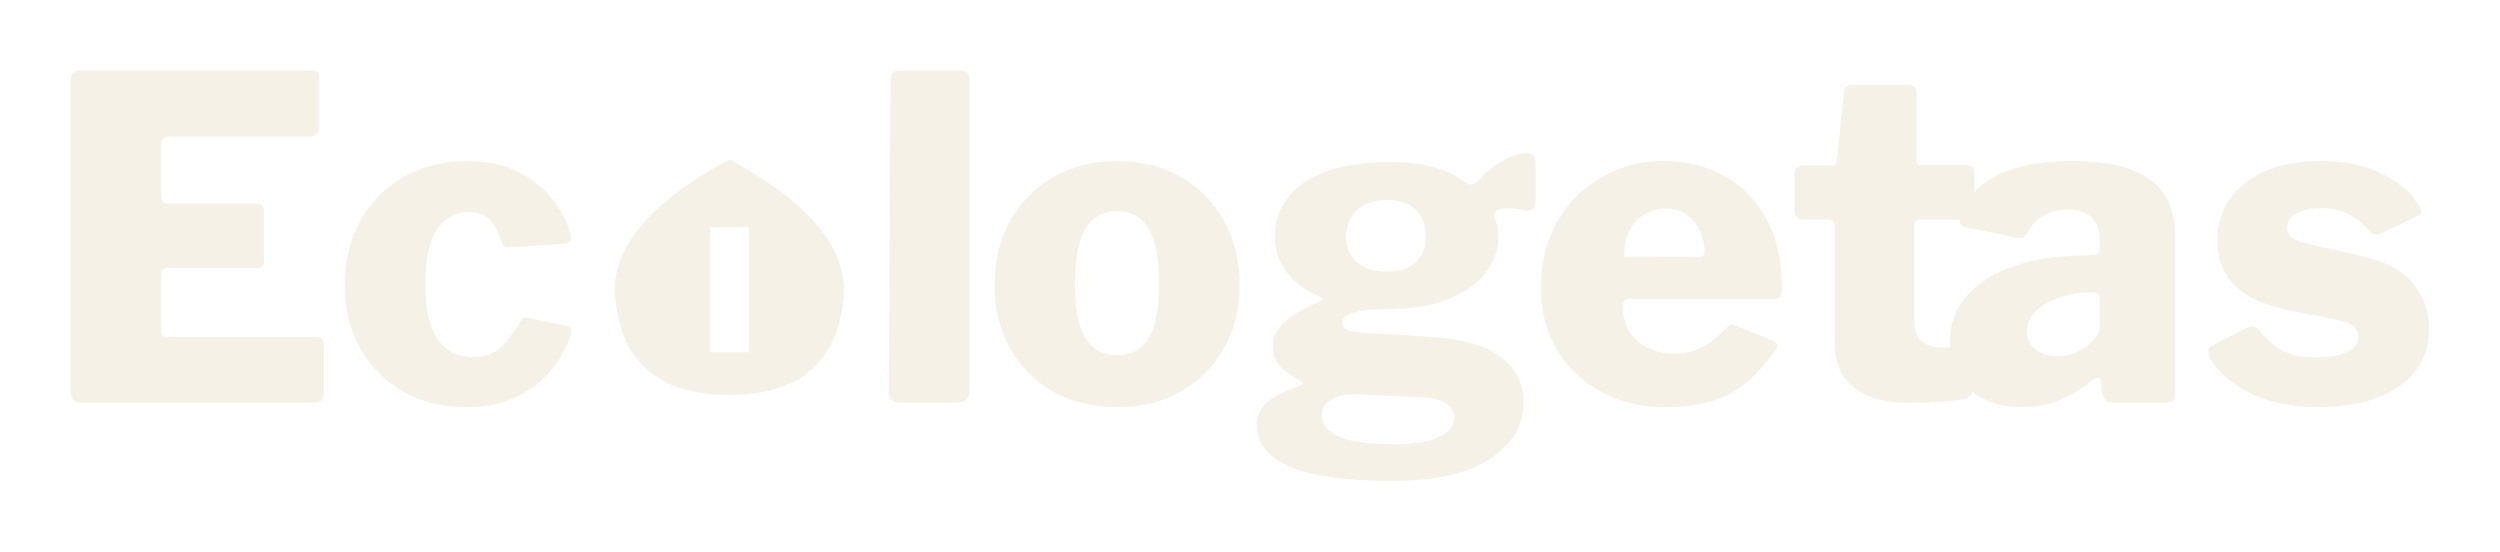
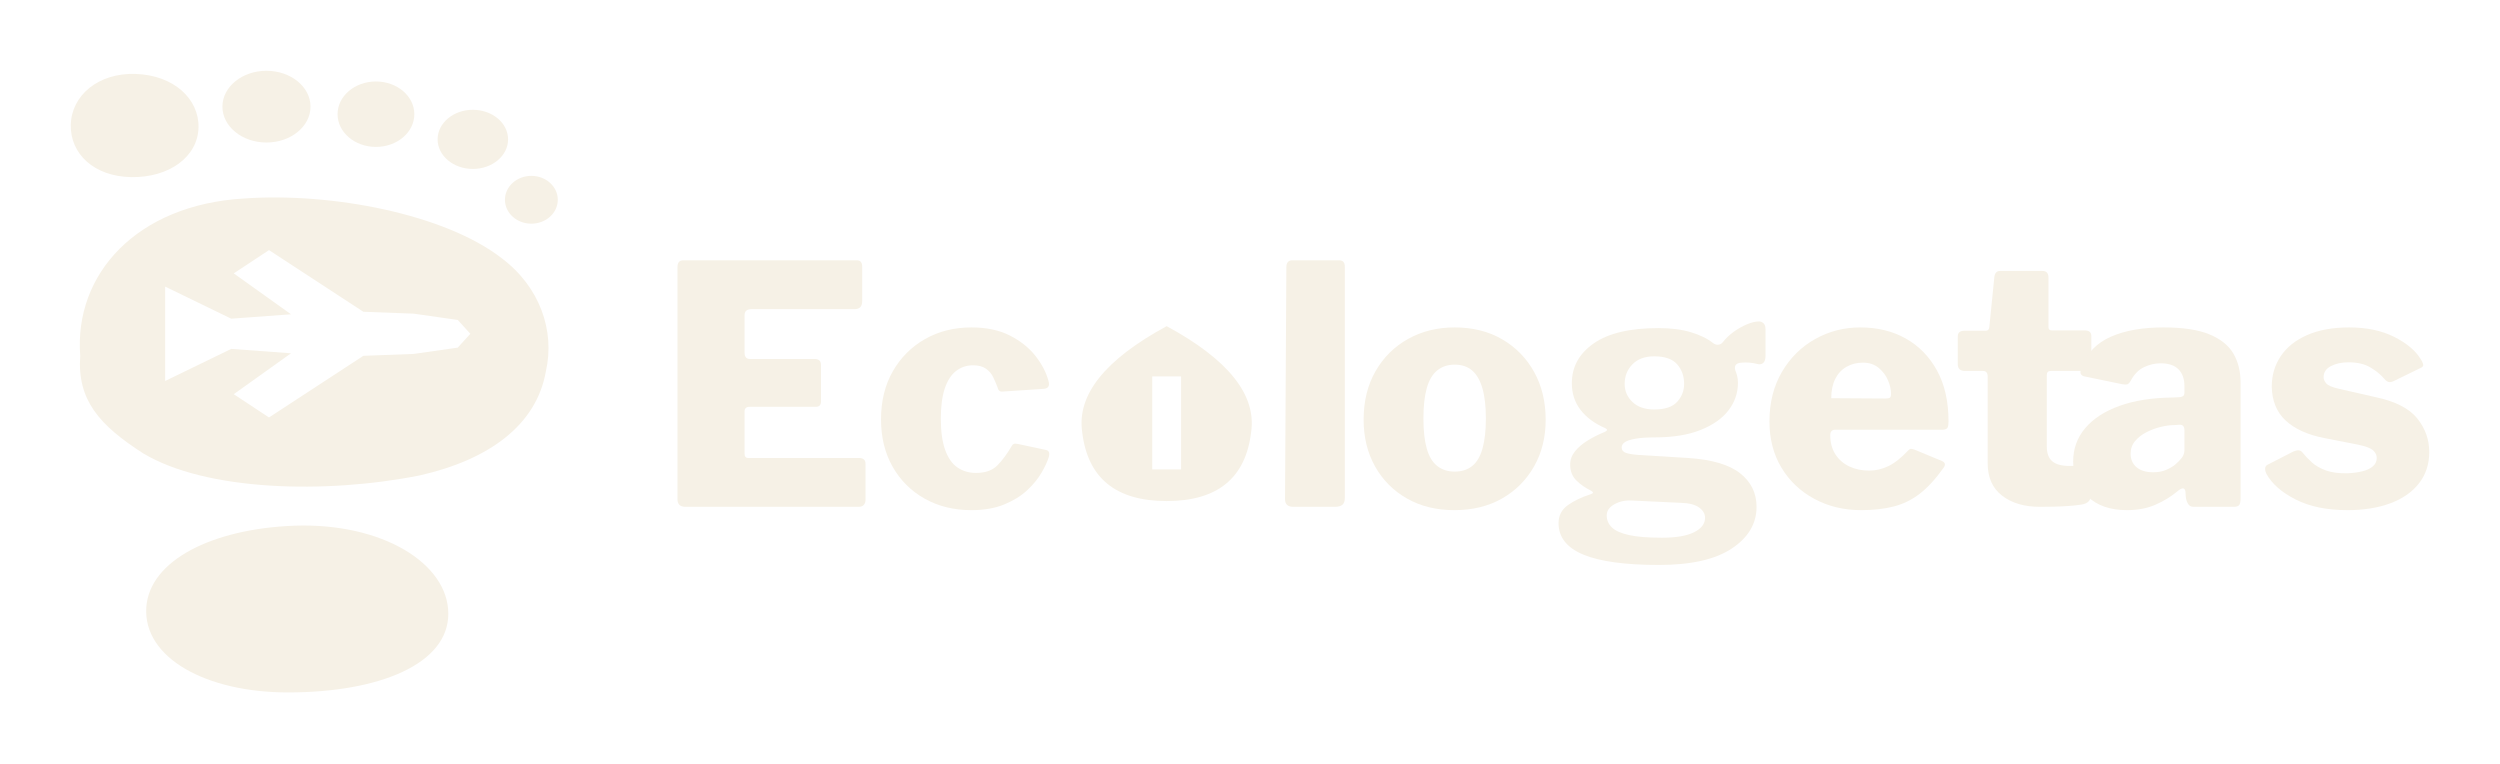
- <svg xmlns="http://www.w3.org/2000/svg" viewBox="353.37 252.47 295.12 65.12">
+ <svg xmlns="http://www.w3.org/2000/svg" viewBox="254.05 219.45 397.33 121.29">
  <path fill="#F6F1E6" d="M361.721 261.931L361.721 261.931Q361.721 260.822 362.618 260.822L362.618 260.822L390.233 260.822Q391.078 260.822 391.078 261.826L391.078 261.826L391.078 267.317Q391.078 268.584 389.863 268.584L389.863 268.584L373.495 268.584Q372.386 268.584 372.386 269.534L372.386 269.534L372.386 275.501Q372.386 276.504 373.231 276.504L373.231 276.504L383.527 276.504Q384.53 276.504 384.53 277.454L384.53 277.454L384.53 283.315Q384.53 283.632 384.346 283.87Q384.161 284.107 383.686 284.107L383.686 284.107L373.178 284.107Q372.386 284.107 372.386 284.846L372.386 284.846L372.386 291.552Q372.386 292.238 372.967 292.238L372.967 292.238L390.55 292.238Q391.606 292.238 391.606 293.136L391.606 293.136L391.606 298.944Q391.606 299.366 391.342 299.683Q391.078 300 390.497 300L390.497 300L362.988 300Q361.721 300 361.721 298.786L361.721 298.786L361.721 261.931" />
  <path fill="#F6F1E6" d="M408.434 271.488L408.434 271.488Q412.025 271.488 414.559 272.782Q417.094 274.075 418.625 276.029Q420.156 277.982 420.684 279.989L420.684 279.989Q421.054 281.203 419.839 281.256L419.839 281.256L413.45 281.678Q412.764 281.784 412.606 281.045L412.606 281.045Q412.289 280.2 411.893 279.382Q411.497 278.563 410.731 278.035Q409.966 277.507 408.698 277.507L408.698 277.507Q407.167 277.507 406.006 278.405Q404.844 279.302 404.21 281.177Q403.577 283.051 403.577 286.008L403.577 286.008Q403.577 289.018 404.263 290.945Q404.95 292.872 406.217 293.743Q407.484 294.614 409.174 294.614L409.174 294.614Q411.391 294.614 412.579 293.4Q413.767 292.186 414.876 290.285L414.876 290.285Q414.982 290.074 415.193 289.994Q415.404 289.915 415.879 290.021L415.879 290.021L420.314 290.971Q421.001 291.13 420.737 292.08L420.737 292.08Q420.42 293.136 419.575 294.588Q418.73 296.04 417.278 297.386Q415.826 298.733 413.635 299.63Q411.444 300.528 408.434 300.528L408.434 300.528Q404.263 300.528 401.016 298.706Q397.769 296.885 395.921 293.638Q394.073 290.39 394.073 286.114L394.073 286.114Q394.073 281.731 395.947 278.458Q397.822 275.184 401.069 273.336Q404.316 271.488 408.434 271.488L408.434 271.488" />
  <g transform="translate(423.1 270.4) scale(0.3274 0.2957)">
    <path fill="#F6F1E6" fill-rule="evenodd" d="M50 3 Q95 30 91 60 Q87 97 50 97 Q13 97 9 60 Q5 30 50 3 Z                  M43 30 l14 0 0 50 -14 0 Z" />
  </g>
  <path fill="#F6F1E6" d="M467.786 261.826L467.786 298.574Q467.786 299.366 467.39 299.683Q466.994 300 466.202 300L466.202 300L459.602 300Q458.282 300 458.282 298.786L458.282 298.786L458.493 261.931Q458.493 260.822 459.443 260.822L459.443 260.822L466.888 260.822Q467.786 260.822 467.786 261.826L467.786 261.826" />
  <path fill="#F6F1E6" d="M485.187 300.528L485.187 300.528Q480.91 300.528 477.663 298.68Q474.416 296.832 472.594 293.585Q470.773 290.338 470.773 286.166L470.773 286.166Q470.773 281.731 472.674 278.431Q474.574 275.131 477.848 273.31Q481.122 271.488 485.24 271.488L485.24 271.488Q489.57 271.488 492.817 273.389Q496.064 275.29 497.886 278.59Q499.707 281.89 499.707 286.166L499.707 286.166Q499.707 290.338 497.859 293.585Q496.011 296.832 492.764 298.68Q489.517 300.528 485.187 300.528L485.187 300.528M485.24 294.403L485.24 294.403Q486.93 294.403 488.038 293.506Q489.147 292.608 489.675 290.707Q490.203 288.806 490.203 285.955L490.203 285.955Q490.203 283.051 489.649 281.15Q489.094 279.25 488.012 278.326Q486.93 277.402 485.24 277.402L485.24 277.402Q483.603 277.402 482.468 278.326Q481.333 279.25 480.805 281.15Q480.277 283.051 480.277 285.955L480.277 285.955Q480.277 288.859 480.805 290.734Q481.333 292.608 482.468 293.506Q483.603 294.403 485.24 294.403L485.24 294.403" />
  <path fill="#F6F1E6" d="M533.591 270.538L533.591 270.538Q534.014 270.538 534.33 270.828Q534.647 271.118 534.647 271.805L534.647 271.805L534.647 275.976Q534.647 276.821 534.278 277.138Q533.908 277.454 533.327 277.296L533.327 277.296Q532.746 277.138 532.086 277.085Q531.426 277.032 530.898 277.085L530.898 277.085Q529.526 277.138 529.842 278.299L529.842 278.299Q530.001 278.669 530.133 279.17Q530.265 279.672 530.265 280.306L530.265 280.306Q530.265 282.682 528.786 284.635Q527.308 286.589 524.351 287.777Q521.394 288.965 517.065 288.965L517.065 288.965Q515.164 288.965 513.976 289.176Q512.788 289.387 512.286 289.73Q511.785 290.074 511.785 290.549L511.785 290.549Q511.785 291.182 512.445 291.42Q513.105 291.658 514.53 291.763L514.53 291.763L522.345 292.238Q527.994 292.608 530.608 294.667Q533.222 296.726 533.222 300L533.222 300Q533.222 304.013 529.288 306.626Q525.354 309.24 517.698 309.24L517.698 309.24Q509.673 309.24 505.713 307.603Q501.753 305.966 501.753 302.587L501.753 302.587Q501.753 300.792 503.231 299.736Q504.71 298.68 506.874 297.994L506.874 297.994Q507.561 297.782 506.874 297.413L506.874 297.413Q505.554 296.779 504.578 295.802Q503.601 294.826 503.601 293.294L503.601 293.294Q503.601 292.133 504.366 291.182Q505.132 290.232 506.373 289.466Q507.614 288.701 509.039 288.12L509.039 288.12Q509.303 288.014 509.435 287.856Q509.567 287.698 509.145 287.486L509.145 287.486Q506.61 286.378 505.238 284.582Q503.865 282.787 503.865 280.358L503.865 280.358Q503.865 276.451 507.35 274.022Q510.834 271.594 517.646 271.594L517.646 271.594Q520.602 271.594 522.794 272.254Q524.985 272.914 526.305 273.97L526.305 273.97Q526.727 274.286 527.15 274.234Q527.572 274.181 527.836 273.864L527.836 273.864Q528.575 272.914 529.605 272.174Q530.634 271.435 531.717 270.986Q532.799 270.538 533.591 270.538L533.591 270.538M516.959 284.53L516.959 284.53Q519.494 284.53 520.602 283.315Q521.711 282.101 521.711 280.464L521.711 280.464Q521.711 278.616 520.602 277.349Q519.494 276.082 516.959 276.082L516.959 276.082Q514.742 276.082 513.501 277.349Q512.26 278.616 512.26 280.464L512.26 280.464Q512.26 282.154 513.501 283.342Q514.742 284.53 516.959 284.53L516.959 284.53M521.183 299.366L513.316 298.997Q512.26 298.944 511.362 299.261Q510.465 299.578 509.937 300.106Q509.409 300.634 509.409 301.373L509.409 301.373Q509.409 302.482 510.227 303.274Q511.046 304.066 512.946 304.488Q514.847 304.91 518.174 304.91L518.174 304.91Q521.553 304.91 523.295 304.039Q525.038 303.168 525.038 301.742L525.038 301.742Q525.038 300.792 524.087 300.106Q523.137 299.419 521.183 299.366L521.183 299.366" />
  <path fill="#F6F1E6" d="M544.935 288.595L544.935 288.595Q544.935 290.39 545.754 291.658Q546.572 292.925 547.971 293.585Q549.37 294.245 551.113 294.245L551.113 294.245Q552.697 294.245 554.175 293.532Q555.654 292.819 557.343 291.024L557.343 291.024Q557.554 290.813 557.713 290.786Q557.871 290.76 558.346 290.918L558.346 290.918L562.676 292.714Q563.521 293.083 562.887 293.875L562.887 293.875Q561.039 296.462 559.165 297.914Q557.29 299.366 555.02 299.947Q552.75 300.528 549.846 300.528L549.846 300.528Q545.727 300.528 542.401 298.733Q539.074 296.938 537.174 293.77Q535.273 290.602 535.273 286.43L535.273 286.43Q535.273 281.942 537.253 278.563Q539.233 275.184 542.533 273.336Q545.833 271.488 549.687 271.488L549.687 271.488Q553.806 271.488 556.947 273.257Q560.089 275.026 561.91 278.352Q563.732 281.678 563.732 286.43L563.732 286.43Q563.732 287.064 563.6 287.381Q563.468 287.698 562.834 287.75L562.834 287.75L545.674 287.75Q545.358 287.75 545.146 287.962Q544.935 288.173 544.935 288.595L544.935 288.595M545.094 282.734L553.7 282.787Q554.228 282.787 554.413 282.655Q554.598 282.523 554.598 282.048L554.598 282.048Q554.598 281.045 554.122 279.91Q553.647 278.774 552.644 277.93Q551.641 277.085 550.11 277.085L550.11 277.085Q548.684 277.085 547.522 277.745Q546.361 278.405 545.727 279.672Q545.094 280.939 545.094 282.734L545.094 282.734" />
  <path fill="#F6F1E6" d="M585.214 278.405L579.987 278.405Q579.354 278.405 579.354 279.038L579.354 279.038L579.354 290.443Q579.354 292.027 580.225 292.766Q581.096 293.506 582.997 293.506L582.997 293.506L585.531 293.506Q585.901 293.506 586.138 293.796Q586.376 294.086 586.376 294.456L586.376 294.456L586.323 298.258Q586.323 299.366 584.95 299.63L584.95 299.63Q583.947 299.789 582.786 299.868Q581.624 299.947 580.489 299.974Q579.354 300 578.245 300L578.245 300Q574.549 300 572.252 298.231Q569.955 296.462 569.955 293.083L569.955 293.083L569.955 279.302Q569.955 278.405 569.216 278.405L569.216 278.405L566.365 278.405Q565.203 278.405 565.203 277.349L565.203 277.349L565.203 272.914Q565.203 272.016 566.259 272.016L566.259 272.016L569.638 272.016Q570.166 272.016 570.219 271.435L570.219 271.435L571.011 263.515Q571.117 262.512 571.909 262.512L571.909 262.512L578.667 262.512Q579.618 262.512 579.618 263.568L579.618 263.568L579.618 271.435Q579.618 271.963 580.146 271.963L580.146 271.963L585.373 271.963Q586.429 271.963 586.429 272.861L586.429 272.861L586.429 277.349Q586.429 278.405 585.214 278.405L585.214 278.405" />
  <path fill="#F6F1E6" d="M600.066 297.571L600.066 297.571Q598.534 298.838 596.581 299.683Q594.627 300.528 592.093 300.528L592.093 300.528Q588.08 300.528 585.81 298.337Q583.539 296.146 583.539 292.819L583.539 292.819Q583.539 289.757 585.466 287.486Q587.394 285.216 590.931 283.949Q594.469 282.682 599.326 282.629L599.326 282.629L600.435 282.576Q600.646 282.576 600.937 282.444Q601.227 282.312 601.227 281.837L601.227 281.837L601.227 280.834Q601.227 279.091 600.277 278.141Q599.326 277.19 597.426 277.19L597.426 277.19Q596.106 277.19 594.812 277.798Q593.518 278.405 592.674 279.989L592.674 279.989Q592.462 280.358 592.251 280.49Q592.04 280.622 591.354 280.517L591.354 280.517L585.229 279.25Q584.912 279.144 584.754 278.88Q584.595 278.616 584.912 277.718L584.912 277.718Q586.179 274.445 589.532 272.966Q592.885 271.488 597.901 271.488L597.901 271.488Q602.547 271.488 605.214 272.597Q607.88 273.706 609.015 275.659Q610.15 277.613 610.15 280.253L610.15 280.253L610.15 298.68Q610.15 299.419 609.939 299.71Q609.728 300 609.042 300L609.042 300L602.653 300Q602.072 300 601.782 299.498Q601.491 298.997 601.438 298.363L601.438 298.363L601.386 297.571Q601.227 296.568 600.066 297.571L600.066 297.571M601.227 287.856L601.227 287.856Q601.227 286.906 600.435 286.958L600.435 286.958L599.59 287.011Q598.64 287.011 597.452 287.302Q596.264 287.592 595.182 288.146Q594.099 288.701 593.386 289.546Q592.674 290.39 592.674 291.552L592.674 291.552Q592.674 292.925 593.624 293.717Q594.574 294.509 596.264 294.509L596.264 294.509Q597.426 294.509 598.297 294.139Q599.168 293.77 599.749 293.294L599.749 293.294Q600.382 292.766 600.805 292.212Q601.227 291.658 601.227 290.971L601.227 290.971L601.227 287.856" />
  <path fill="#F6F1E6" d="M633.006 279.672L633.006 279.672Q632.161 278.669 630.788 277.85Q629.415 277.032 627.303 277.032L627.303 277.032Q625.666 277.032 624.505 277.639Q623.343 278.246 623.343 279.408L623.343 279.408Q623.343 279.883 623.766 280.385Q624.188 280.886 625.825 281.256L625.825 281.256L631.633 282.576Q636.332 283.579 638.233 285.955Q640.134 288.331 640.134 291.288L640.134 291.288Q640.134 294.192 638.497 296.278Q636.86 298.363 633.93 299.446Q630.999 300.528 627.145 300.528L627.145 300.528Q622.234 300.528 618.908 298.838Q615.582 297.149 614.262 294.773L614.262 294.773Q614.05 294.35 614.05 293.954Q614.05 293.558 614.367 293.347L614.367 293.347L618.486 291.235Q619.119 290.971 619.436 291.024Q619.753 291.077 619.964 291.341L619.964 291.341Q620.65 292.186 621.495 292.951Q622.34 293.717 623.713 294.218Q625.086 294.72 627.198 294.667L627.198 294.667Q628.465 294.614 629.521 294.35Q630.577 294.086 631.184 293.558Q631.791 293.03 631.791 292.238L631.791 292.238Q631.791 291.552 631.21 291.024Q630.63 290.496 628.834 290.126L628.834 290.126L623.449 289.07Q619.436 288.278 617.298 286.272Q615.159 284.266 615.106 280.886L615.106 280.886Q615.106 278.194 616.532 276.055Q617.958 273.917 620.73 272.702Q623.502 271.488 627.409 271.488L627.409 271.488Q631.58 271.488 634.563 272.993Q637.546 274.498 638.761 276.504L638.761 276.504Q639.025 276.874 639.157 277.296Q639.289 277.718 638.761 277.93L638.761 277.93L634.431 280.042Q633.956 280.253 633.639 280.147Q633.322 280.042 633.006 279.672L633.006 279.672" />
+   <g transform="translate(262.8 230.0)">
+     <path fill="#F6F1E6" d="M 12.8,1.2 C 18.9,1.4 22.9,5.2 22.8,9.7 C 22.7,14.4 18.1,17.7 12.1,17.6 C 6.2,17.5 2.4,13.9 2.5,9.3 C 2.6,4.6 6.9,1.0 12.8,1.2 Z" />
+     <ellipse cx="33.6" cy="6.4" rx="7.0" ry="5.7" fill="#F6F1E6" />
+     <ellipse cx="51.0" cy="7.6" rx="6.1" ry="5.2" fill="#F6F1E6" />
+     <ellipse cx="66.4" cy="11.6" rx="5.6" ry="4.7" fill="#F6F1E6" />
+     <ellipse cx="75.7" cy="21.2" rx="4.2" ry="3.8" fill="#F6F1E6" />
+     <path fill="#F6F1E6" fill-rule="evenodd" d="M 4,46 C 3,33 13,22 30,21 C 44,20 62,23.5 71,30.5 C 77,35 79.5,42 78,48.5 C 76.5,57 69,62.5 58,65 C 43,68 24,67.5 14,61.5 C 7,57 3.5,53 4,46 Z M 66.0,42.5 L 64.0,40.3 L 57.0,39.3 L 49.0,39.0 L 34.0,29.2 L 28.4,32.9 L 37.5,39.4 L 28.0,40.1 L 17.5,35.0 L 17.5,42.5 L 17.5,50.0 L 28.0,44.9 L 37.5,45.6 L 28.4,52.1 L 34.0,55.8 L 49.0,46.0 L 57.0,45.7 L 64.0,44.7 Z" />
+     <path fill="#F6F1E6" d="M 38,73 C 52,72.5 62.5,79 62.5,87 C 62.5,95 51.5,99.5 37,99.5 C 24,99.5 14,94 14.5,86 C 15,78.5 25,73.5 38,73 Z" />
+   </g>
</svg>
